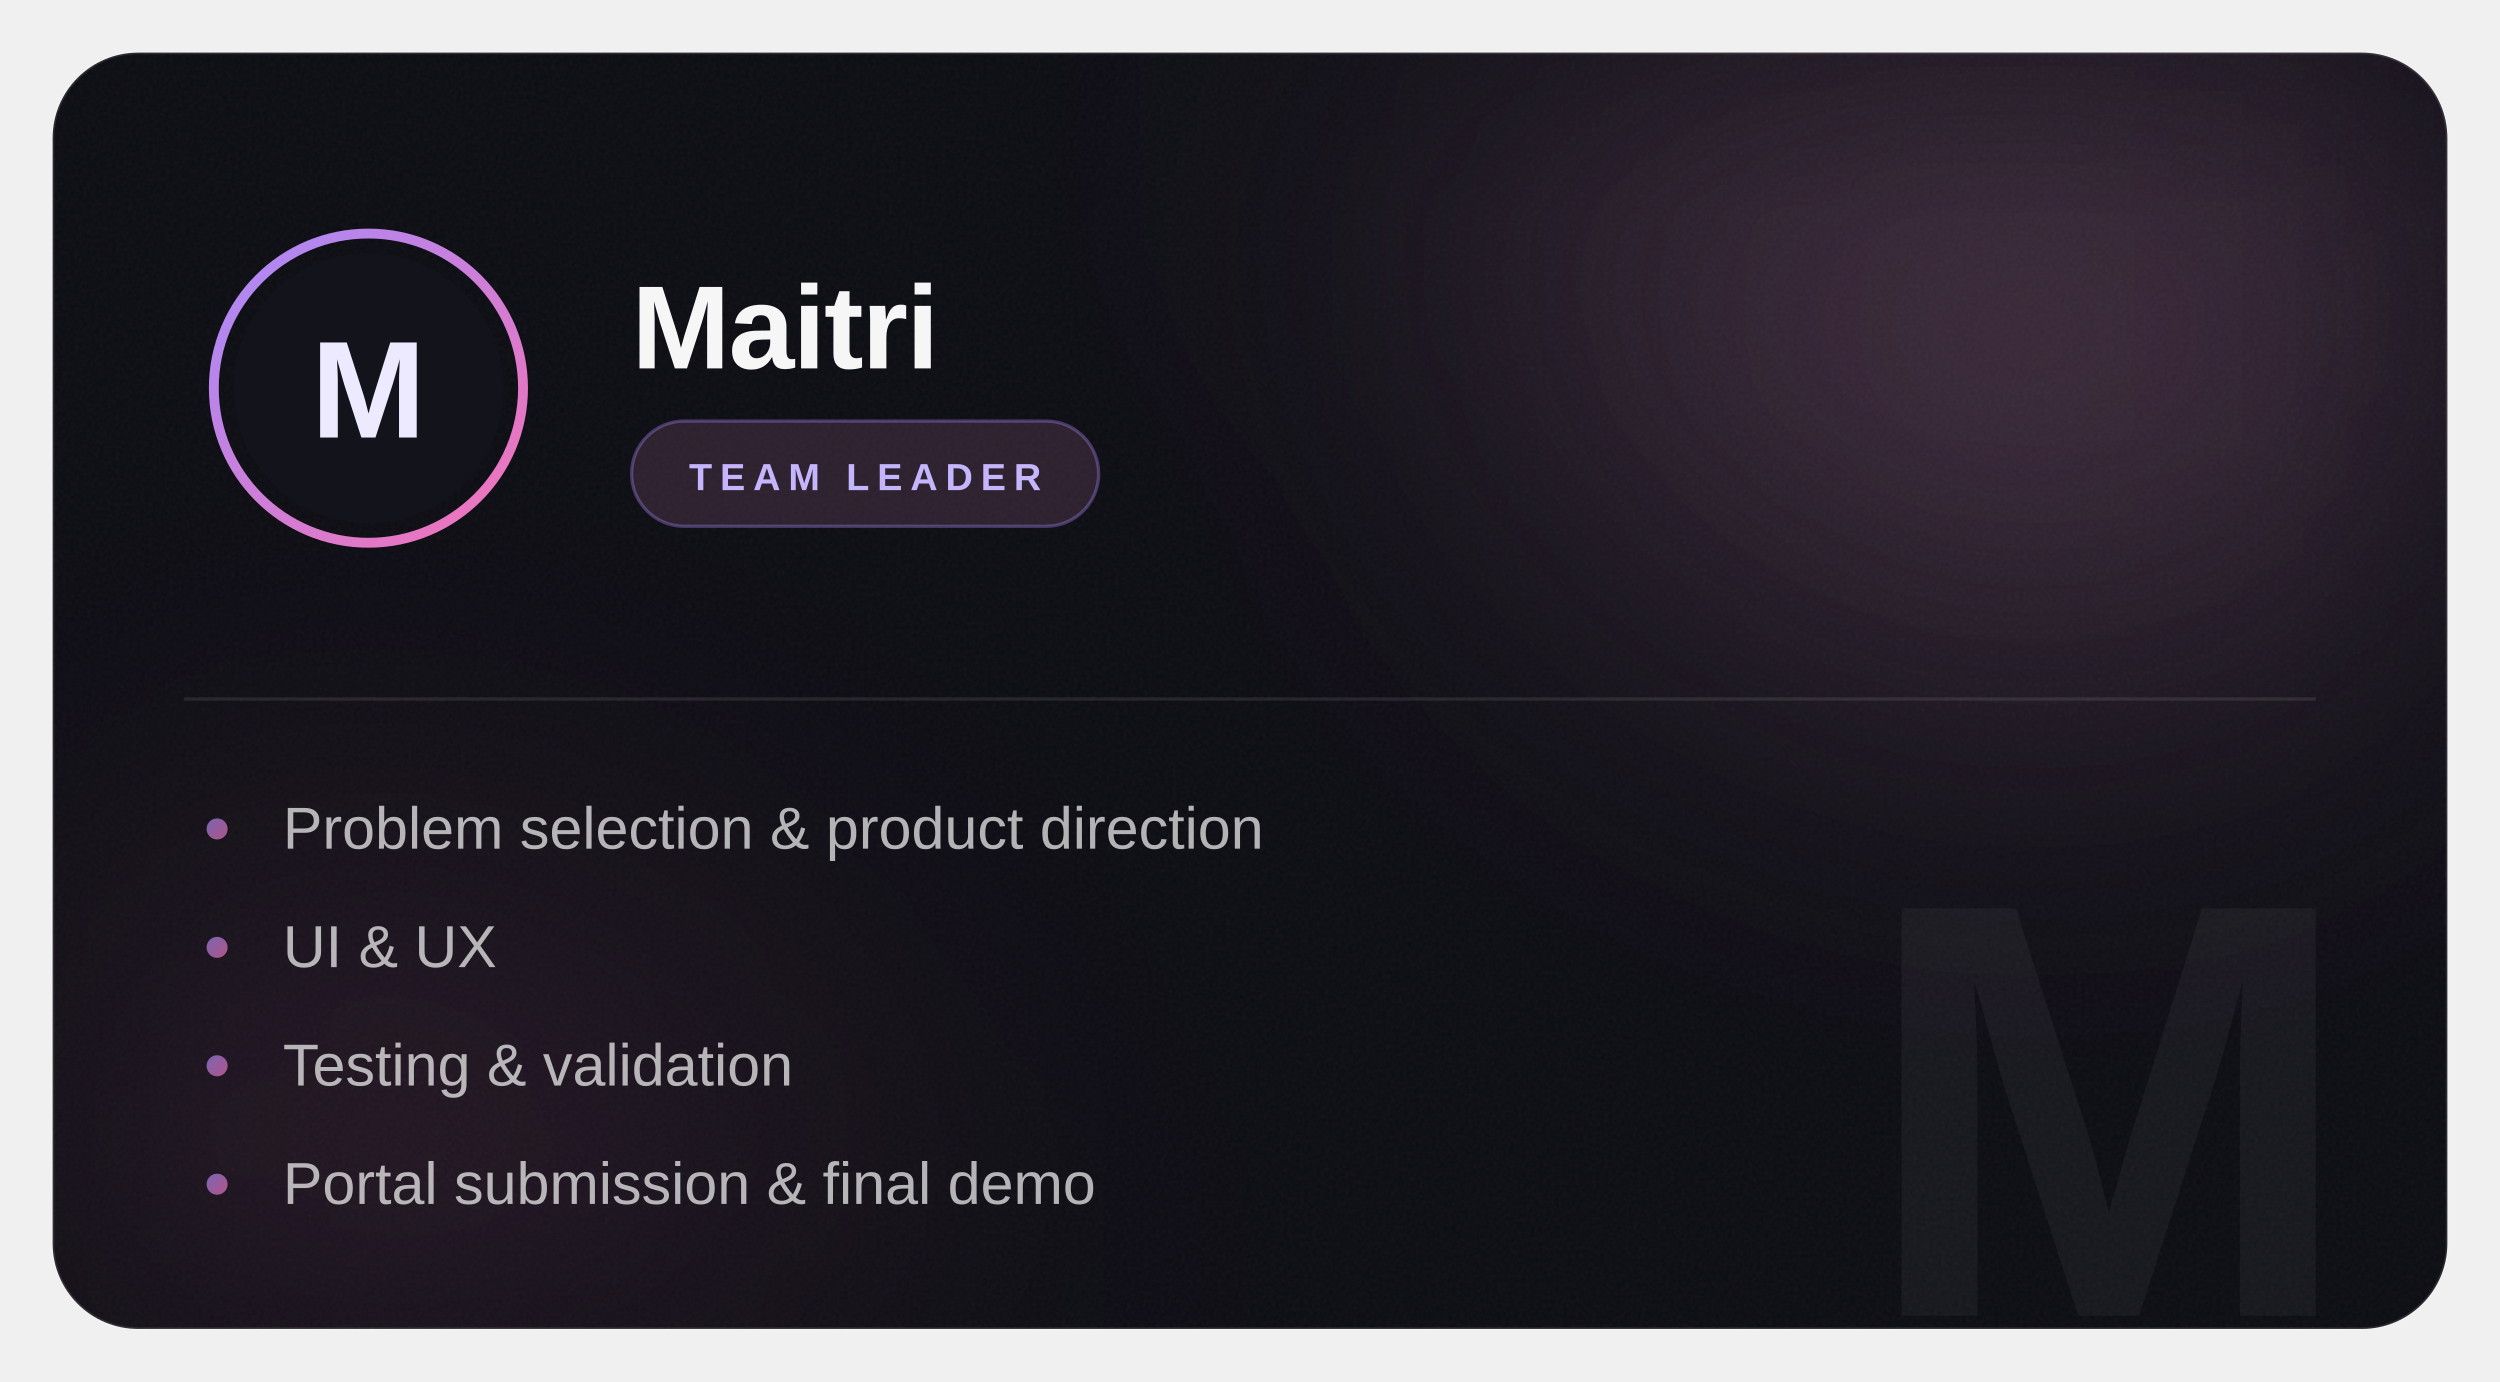
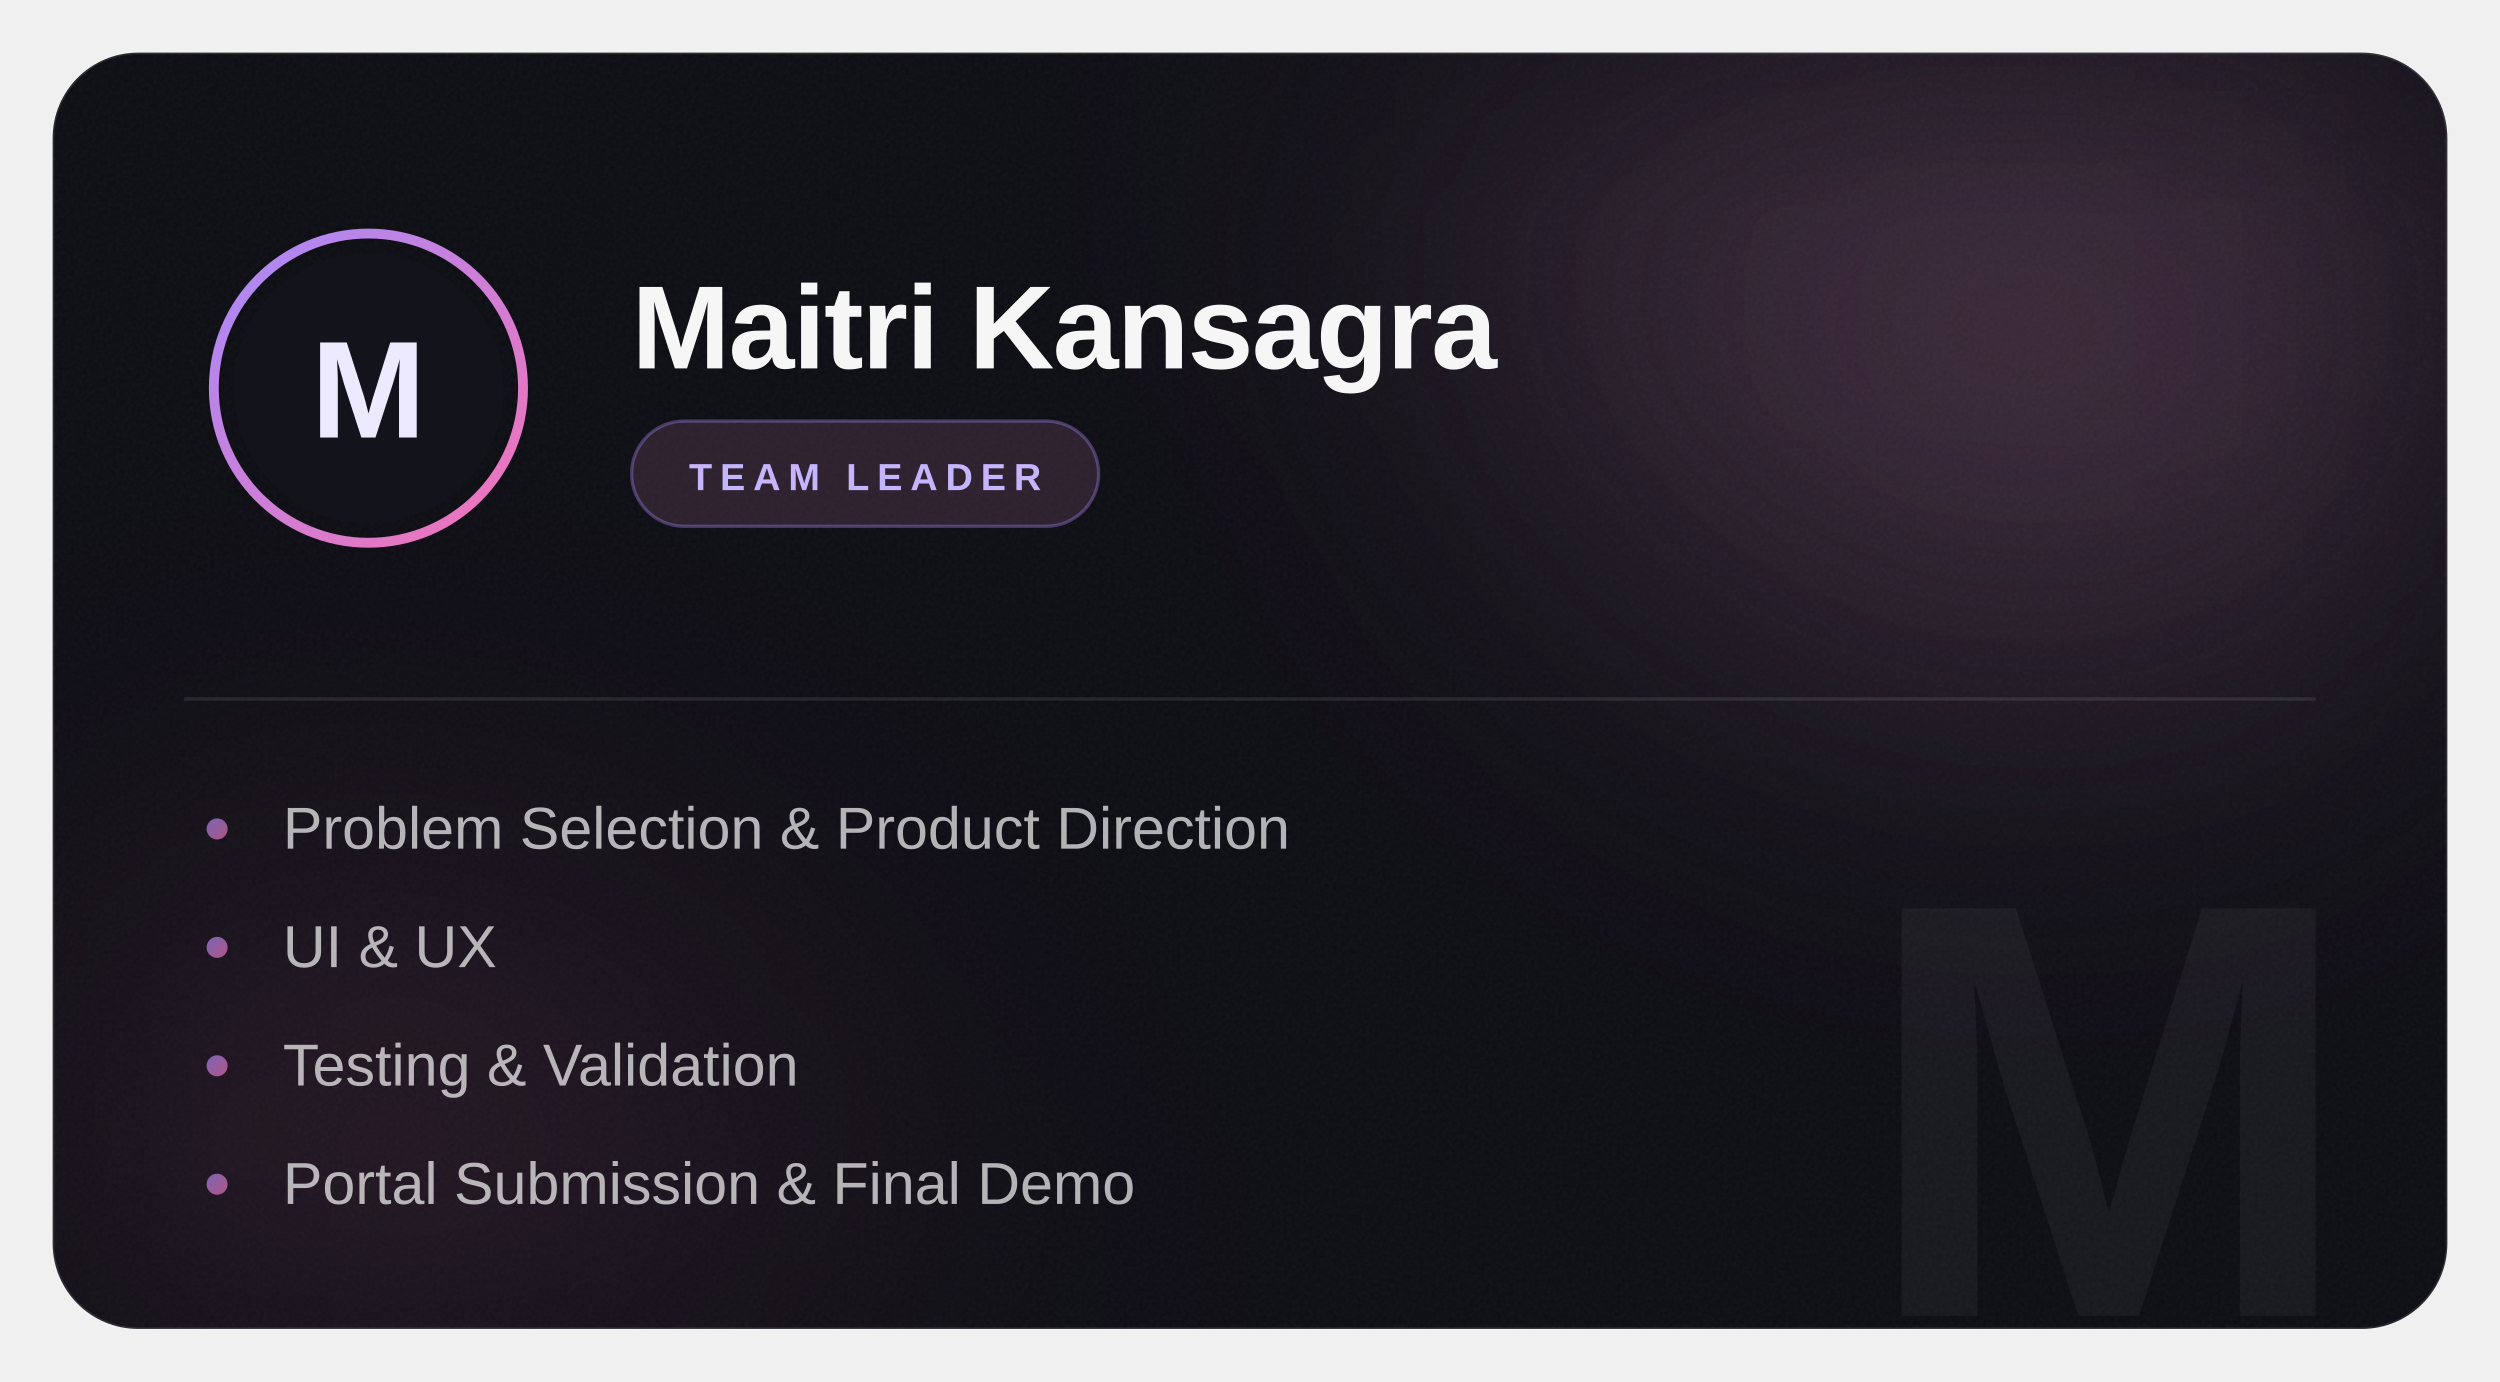
<svg xmlns="http://www.w3.org/2000/svg" viewBox="0 0 760 420" width="760" height="420" role="img" aria-labelledby="cmTitle">
  <defs>
    <linearGradient id="ringM" x1="0%" y1="0%" x2="100%" y2="100%">
      <stop offset="0%" stop-color="#A78BFA" />
      <stop offset="100%" stop-color="#F472B6" />
    </linearGradient>
    <linearGradient id="dotM" x1="0%" y1="0%" x2="100%" y2="100%">
      <stop offset="0%" stop-color="#A78BFA" />
      <stop offset="100%" stop-color="#F472B6" />
    </linearGradient>
    <filter id="softM" x="-80%" y="-80%" width="260%" height="260%">
      <feGaussianBlur stdDeviation="70" />
    </filter>
    <filter id="grainM">
      <feTurbulence type="fractalNoise" baseFrequency="0.8" numOctaves="2" stitchTiles="stitch" />
      <feColorMatrix type="saturate" values="0" />
    </filter>
    <clipPath id="cardM">
      <rect x="16" y="16" width="728" height="388" rx="26" />
    </clipPath>
    <style>
      @keyframes mDrift1 { 0%,100% { transform: translate(0,0); } 50% { transform: translate(-40px,26px); } }
      @keyframes mDrift2 { 0%,100% { transform: translate(0,0); } 50% { transform: translate(34px,-22px); } }
      .mb1 { animation: mDrift1 28s ease-in-out infinite; }
      .mb2 { animation: mDrift2 34s ease-in-out infinite; }
    </style>
  </defs>
  <rect x="16" y="16" width="728" height="388" rx="26" fill="#0C0C13" />
  <g clip-path="url(#cardM)">
    <g filter="url(#softM)">
      <circle class="mb1" cx="620" cy="30" r="170" fill="#714B67" opacity="0.55" />
      <circle class="mb2" cx="110" cy="430" r="150" fill="#F472B6" opacity="0.16" />
    </g>
    <rect x="16" y="16" width="728" height="388" filter="url(#grainM)" opacity="0.05" />
    <text x="716" y="400" text-anchor="end" font-family="'SF Pro Display','SF Pro Text',-apple-system,'Segoe UI','Helvetica Neue',Arial,sans-serif" font-size="180" font-weight="800" fill="#FFFFFF" opacity="0.045">M</text>
    <circle cx="112" cy="118" r="47" fill="none" stroke="url(#ringM)" stroke-width="3" />
    <circle cx="112" cy="118" r="41" fill="#13131C" />
    <text x="112" y="133" text-anchor="middle" font-family="'SF Pro Display','SF Pro Text',-apple-system,'Segoe UI','Helvetica Neue',Arial,sans-serif" font-size="42" font-weight="700" fill="#EDE9FE">M</text>
-     <text x="192" y="112" font-family="'SF Pro Display','SF Pro Text',-apple-system,'Segoe UI','Helvetica Neue',Arial,sans-serif" font-size="36" font-weight="700" letter-spacing="-0.5" fill="#FFFFFF" opacity="0.96">Maitri</text>
+     <text x="192" y="112" font-family="'SF Pro Display','SF Pro Text',-apple-system,'Segoe UI','Helvetica Neue',Arial,sans-serif" font-size="36" font-weight="700" letter-spacing="-0.5" fill="#FFFFFF" opacity="0.96">Maitri Kansagra</text>
    <rect x="192" y="128" width="142" height="32" rx="16" fill="#714B67" fill-opacity="0.32" stroke="#A78BFA" stroke-opacity="0.35" />
    <text x="263" y="149" text-anchor="middle" font-family="'SF Pro Display','SF Pro Text',-apple-system,'Segoe UI','Helvetica Neue',Arial,sans-serif" font-size="11.5" font-weight="600" letter-spacing="2.4" fill="#C4B5FD">TEAM LEADER</text>
    <rect x="56" y="212" width="648" height="1" fill="#FFFFFF" opacity="0.09" />
    <g font-family="'SF Pro Display','SF Pro Text',-apple-system,'Segoe UI','Helvetica Neue',Arial,sans-serif" font-size="18" fill="#FFFFFF" fill-opacity="0.68">
      <circle cx="66" cy="252" r="3.2" fill="url(#dotM)" />
-       <text x="86" y="258">Problem selection &amp; product direction</text>
+       <text x="86" y="258">Problem Selection &amp; Product Direction</text>
      <circle cx="66" cy="288" r="3.2" fill="url(#dotM)" />
      <text x="86" y="294">UI &amp; UX</text>
      <circle cx="66" cy="324" r="3.2" fill="url(#dotM)" />
-       <text x="86" y="330">Testing &amp; validation</text>
+       <text x="86" y="330">Testing &amp; Validation</text>
      <circle cx="66" cy="360" r="3.2" fill="url(#dotM)" />
-       <text x="86" y="366">Portal submission &amp; final demo</text>
+       <text x="86" y="366">Portal Submission &amp; Final Demo</text>
    </g>
  </g>
  <rect x="16" y="16" width="728" height="388" rx="26" fill="none" stroke="#FFFFFF" stroke-opacity="0.11" />
</svg>
